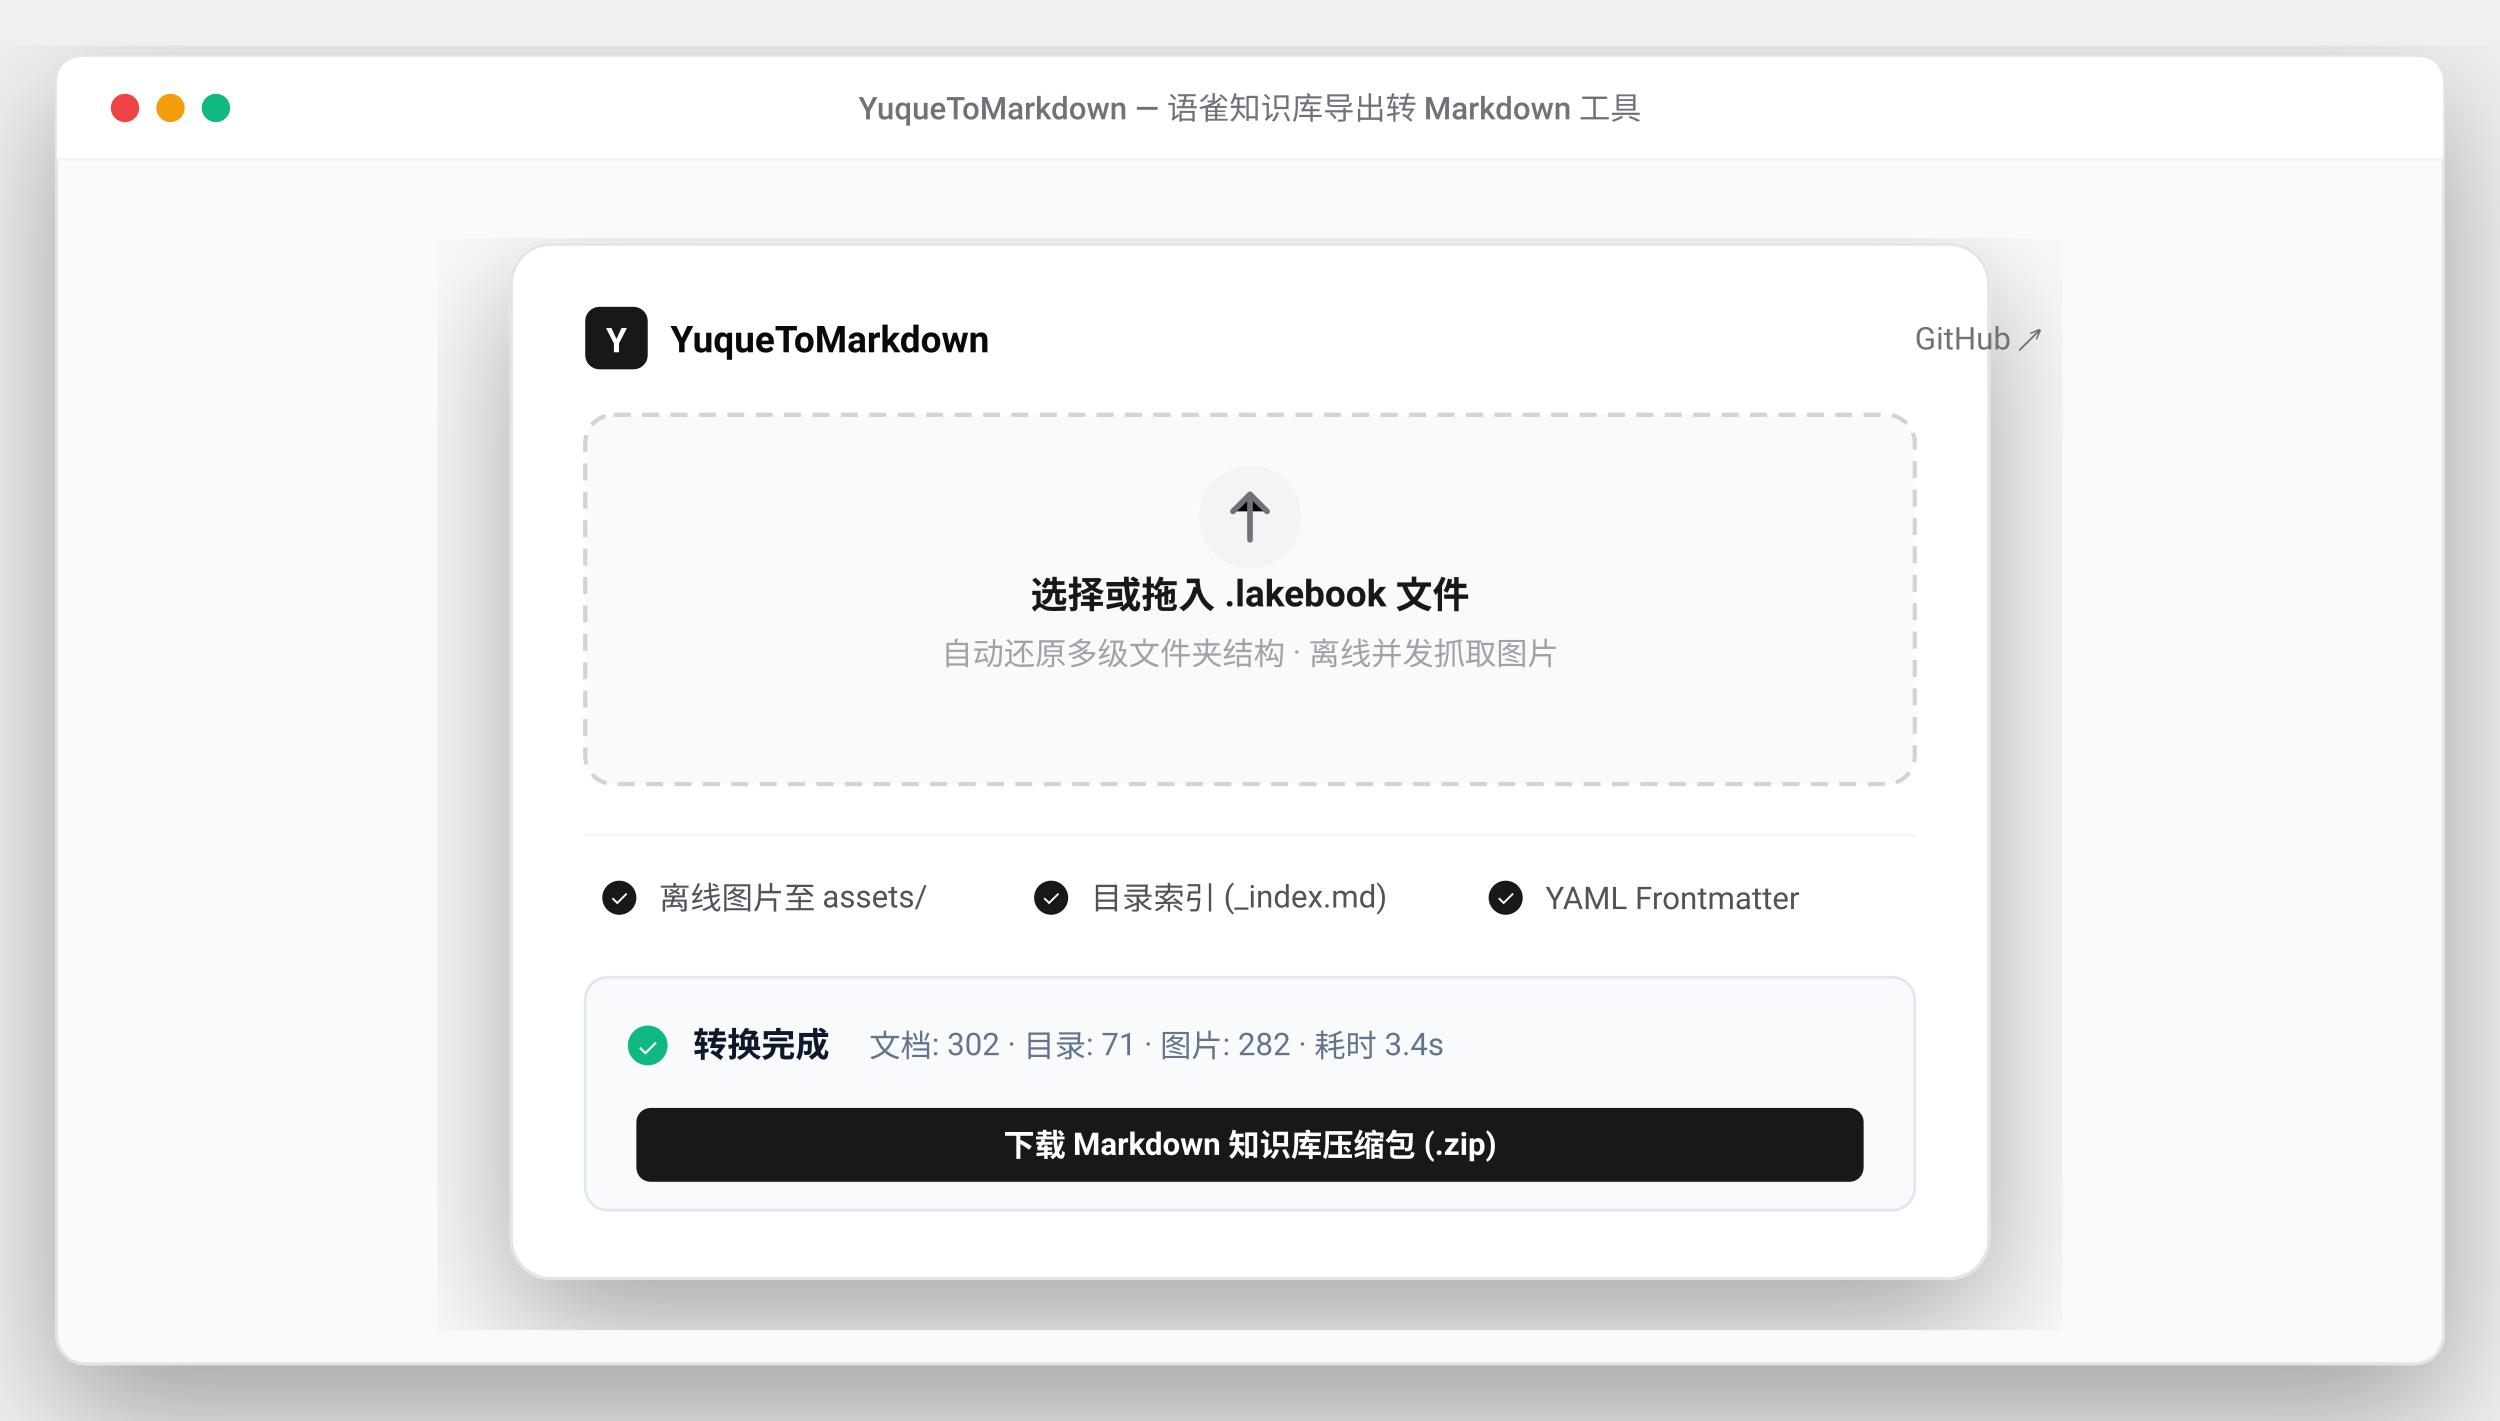
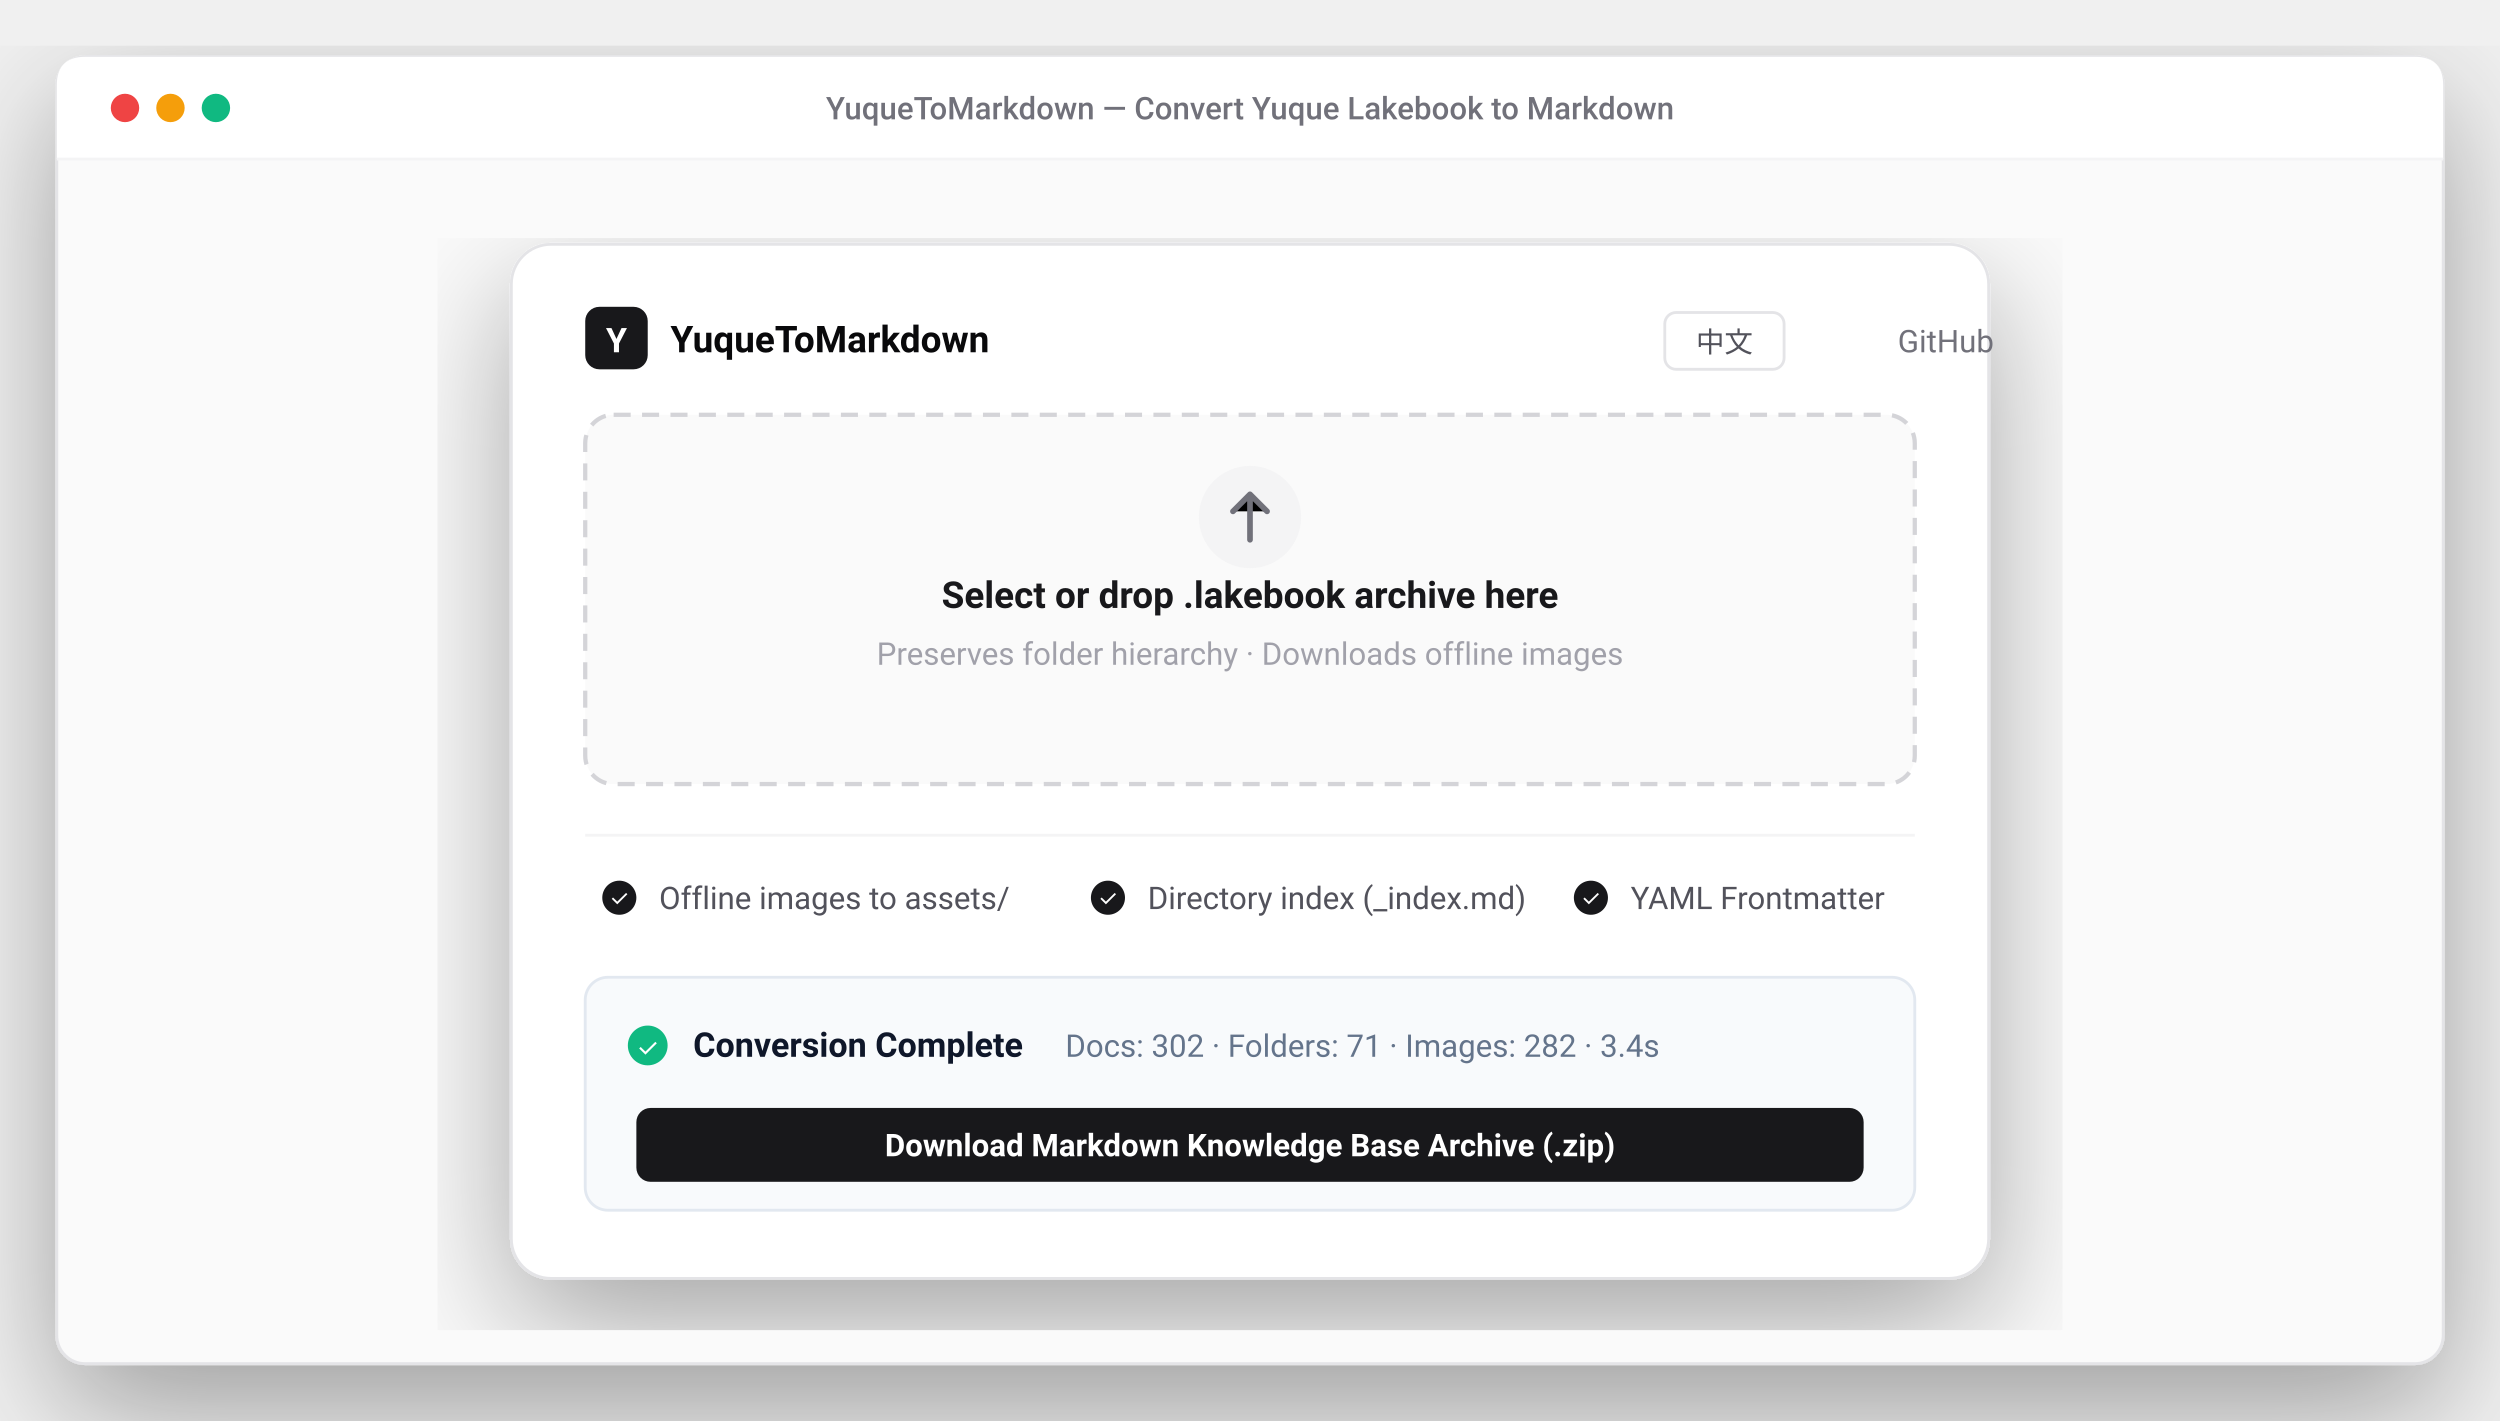
<svg xmlns="http://www.w3.org/2000/svg" viewBox="0 0 880 500" width="100%" height="100%" style="border-radius:12px;background:#090d16;font-family:-apple-system,BlinkMacSystemFont,'Segoe UI',Roboto,Helvetica,sans-serif;">
  <defs>
    <filter id="shadow" x="-5%" y="-5%" width="110%" height="110%">
      <feDropShadow dx="0" dy="16" stdDeviation="24" flood-color="#000" flood-opacity="0.35" />
    </filter>
  </defs>
  <rect x="20" y="20" width="840" height="460" rx="10" fill="#fafafa" stroke="#e4e4e7" stroke-width="1" filter="url(#shadow)" />
  <path d="M 20 30 Q 20 20 30 20 L 850 20 Q 860 20 860 30 L 860 56 L 20 56 Z" fill="#ffffff" />
  <circle cx="44" cy="38" r="5" fill="#ef4444" />
  <circle cx="60" cy="38" r="5" fill="#f59e0b" />
  <circle cx="76" cy="38" r="5" fill="#10b981" />
-   <text x="440" y="42" font-size="11" fill="#71717a" text-anchor="middle" font-weight="500">YuqueToMarkdown — 语雀知识库导出转 Markdown 工具</text>
+   <text x="440" y="42" font-size="11" fill="#71717a" text-anchor="middle" font-weight="500">YuqueToMarkdown — Convert Yuque Lakebook to Markdown</text>
  <line x1="20" y1="56" x2="860" y2="56" stroke="#f4f4f5" stroke-width="1" />
  <rect x="180" y="86" width="520" height="364" rx="14" fill="#ffffff" stroke="#e4e4e7" stroke-width="1" filter="url(#shadow)" />
  <rect x="206" y="108" width="22" height="22" rx="5" fill="#18181b" />
  <text x="217" y="124" font-size="12" fill="#ffffff" text-anchor="middle" font-weight="bold">Y</text>
  <text x="236" y="124" font-size="13" fill="#09090b" font-weight="600">YuqueToMarkdown</text>
-   <text x="674" y="123" font-size="11" fill="#71717a">GitHub ↗</text>
+   <rect x="586" y="110" width="42" height="20" rx="4" fill="#ffffff" stroke="#e4e4e7" stroke-width="1" />
+   <text x="607" y="124" font-size="10" fill="#52525b" text-anchor="middle" font-weight="500">中文</text>
+   <text x="668" y="124" font-size="11" fill="#71717a">GitHub</text>
  <rect x="206" y="146" width="468" height="130" rx="10" fill="#fafafa" stroke="#d4d4d8" stroke-width="1.5" stroke-dasharray="6 4" />
  <circle cx="440" cy="182" r="18" fill="#f4f4f5" />
  <path d="M 440 174 L 440 190 M 434 180 L 440 174 L 446 180" stroke="#71717a" stroke-width="2" stroke-linecap="round" stroke-linejoin="round" />
-   <text x="440" y="214" font-size="13" fill="#18181b" text-anchor="middle" font-weight="600">选择或拖入 .lakebook 文件</text>
-   <text x="440" y="234" font-size="11" fill="#a1a1aa" text-anchor="middle">自动还原多级文件夹结构 · 离线并发抓取图片</text>
+   <text x="440" y="214" font-size="13" fill="#18181b" text-anchor="middle" font-weight="600">Select or drop .lakebook archive here</text>
+   <text x="440" y="234" font-size="11" fill="#a1a1aa" text-anchor="middle">Preserves folder hierarchy · Downloads offline images</text>
  <line x1="206" y1="294" x2="674" y2="294" stroke="#f4f4f5" stroke-width="1" />
  <circle cx="218" cy="316" r="6" fill="#18181b" />
  <text x="218" y="319" font-size="8" fill="#ffffff" text-anchor="middle">✓</text>
-   <text x="232" y="320" font-size="11" fill="#52525b">离线图片至 assets/</text>
-   <circle cx="370" cy="316" r="6" fill="#18181b" />
-   <text x="370" y="319" font-size="8" fill="#ffffff" text-anchor="middle">✓</text>
-   <text x="384" y="320" font-size="11" fill="#52525b">目录索引 (_index.md)</text>
-   <circle cx="530" cy="316" r="6" fill="#18181b" />
-   <text x="530" y="319" font-size="8" fill="#ffffff" text-anchor="middle">✓</text>
-   <text x="544" y="320" font-size="11" fill="#52525b">YAML Frontmatter</text>
+   <text x="232" y="320" font-size="11" fill="#52525b">Offline images to assets/</text>
+   <circle cx="390" cy="316" r="6" fill="#18181b" />
+   <text x="390" y="319" font-size="8" fill="#ffffff" text-anchor="middle">✓</text>
+   <text x="404" y="320" font-size="11" fill="#52525b">Directory index (_index.md)</text>
+   <circle cx="560" cy="316" r="6" fill="#18181b" />
+   <text x="560" y="319" font-size="8" fill="#ffffff" text-anchor="middle">✓</text>
+   <text x="574" y="320" font-size="11" fill="#52525b">YAML Frontmatter</text>
  <rect x="206" y="344" width="468" height="82" rx="8" fill="#f8fafc" stroke="#e2e8f0" stroke-width="1" />
  <circle cx="228" cy="368" r="7" fill="#10b981" />
  <text x="228" y="372" font-size="9" fill="#ffffff" text-anchor="middle">✓</text>
-   <text x="244" y="372" font-size="12" fill="#0f172a" font-weight="bold">转换完成</text>
-   <text x="306" y="372" font-size="11" fill="#64748b">文档: 302 · 目录: 71 · 图片: 282 · 耗时 3.4s</text>
+   <text x="244" y="372" font-size="12" fill="#0f172a" font-weight="bold">Conversion Complete</text>
+   <text x="375" y="372" font-size="11" fill="#64748b">Docs: 302 · Folders: 71 · Images: 282 · 3.4s</text>
  <rect x="224" y="390" width="432" height="26" rx="5" fill="#18181b" />
-   <text x="440" y="407" font-size="11" fill="#ffffff" text-anchor="middle" font-weight="600">下载 Markdown 知识库压缩包 (.zip)</text>
+   <text x="440" y="407" font-size="11" fill="#ffffff" text-anchor="middle" font-weight="600">Download Markdown Knowledge Base Archive (.zip)</text>
</svg>
